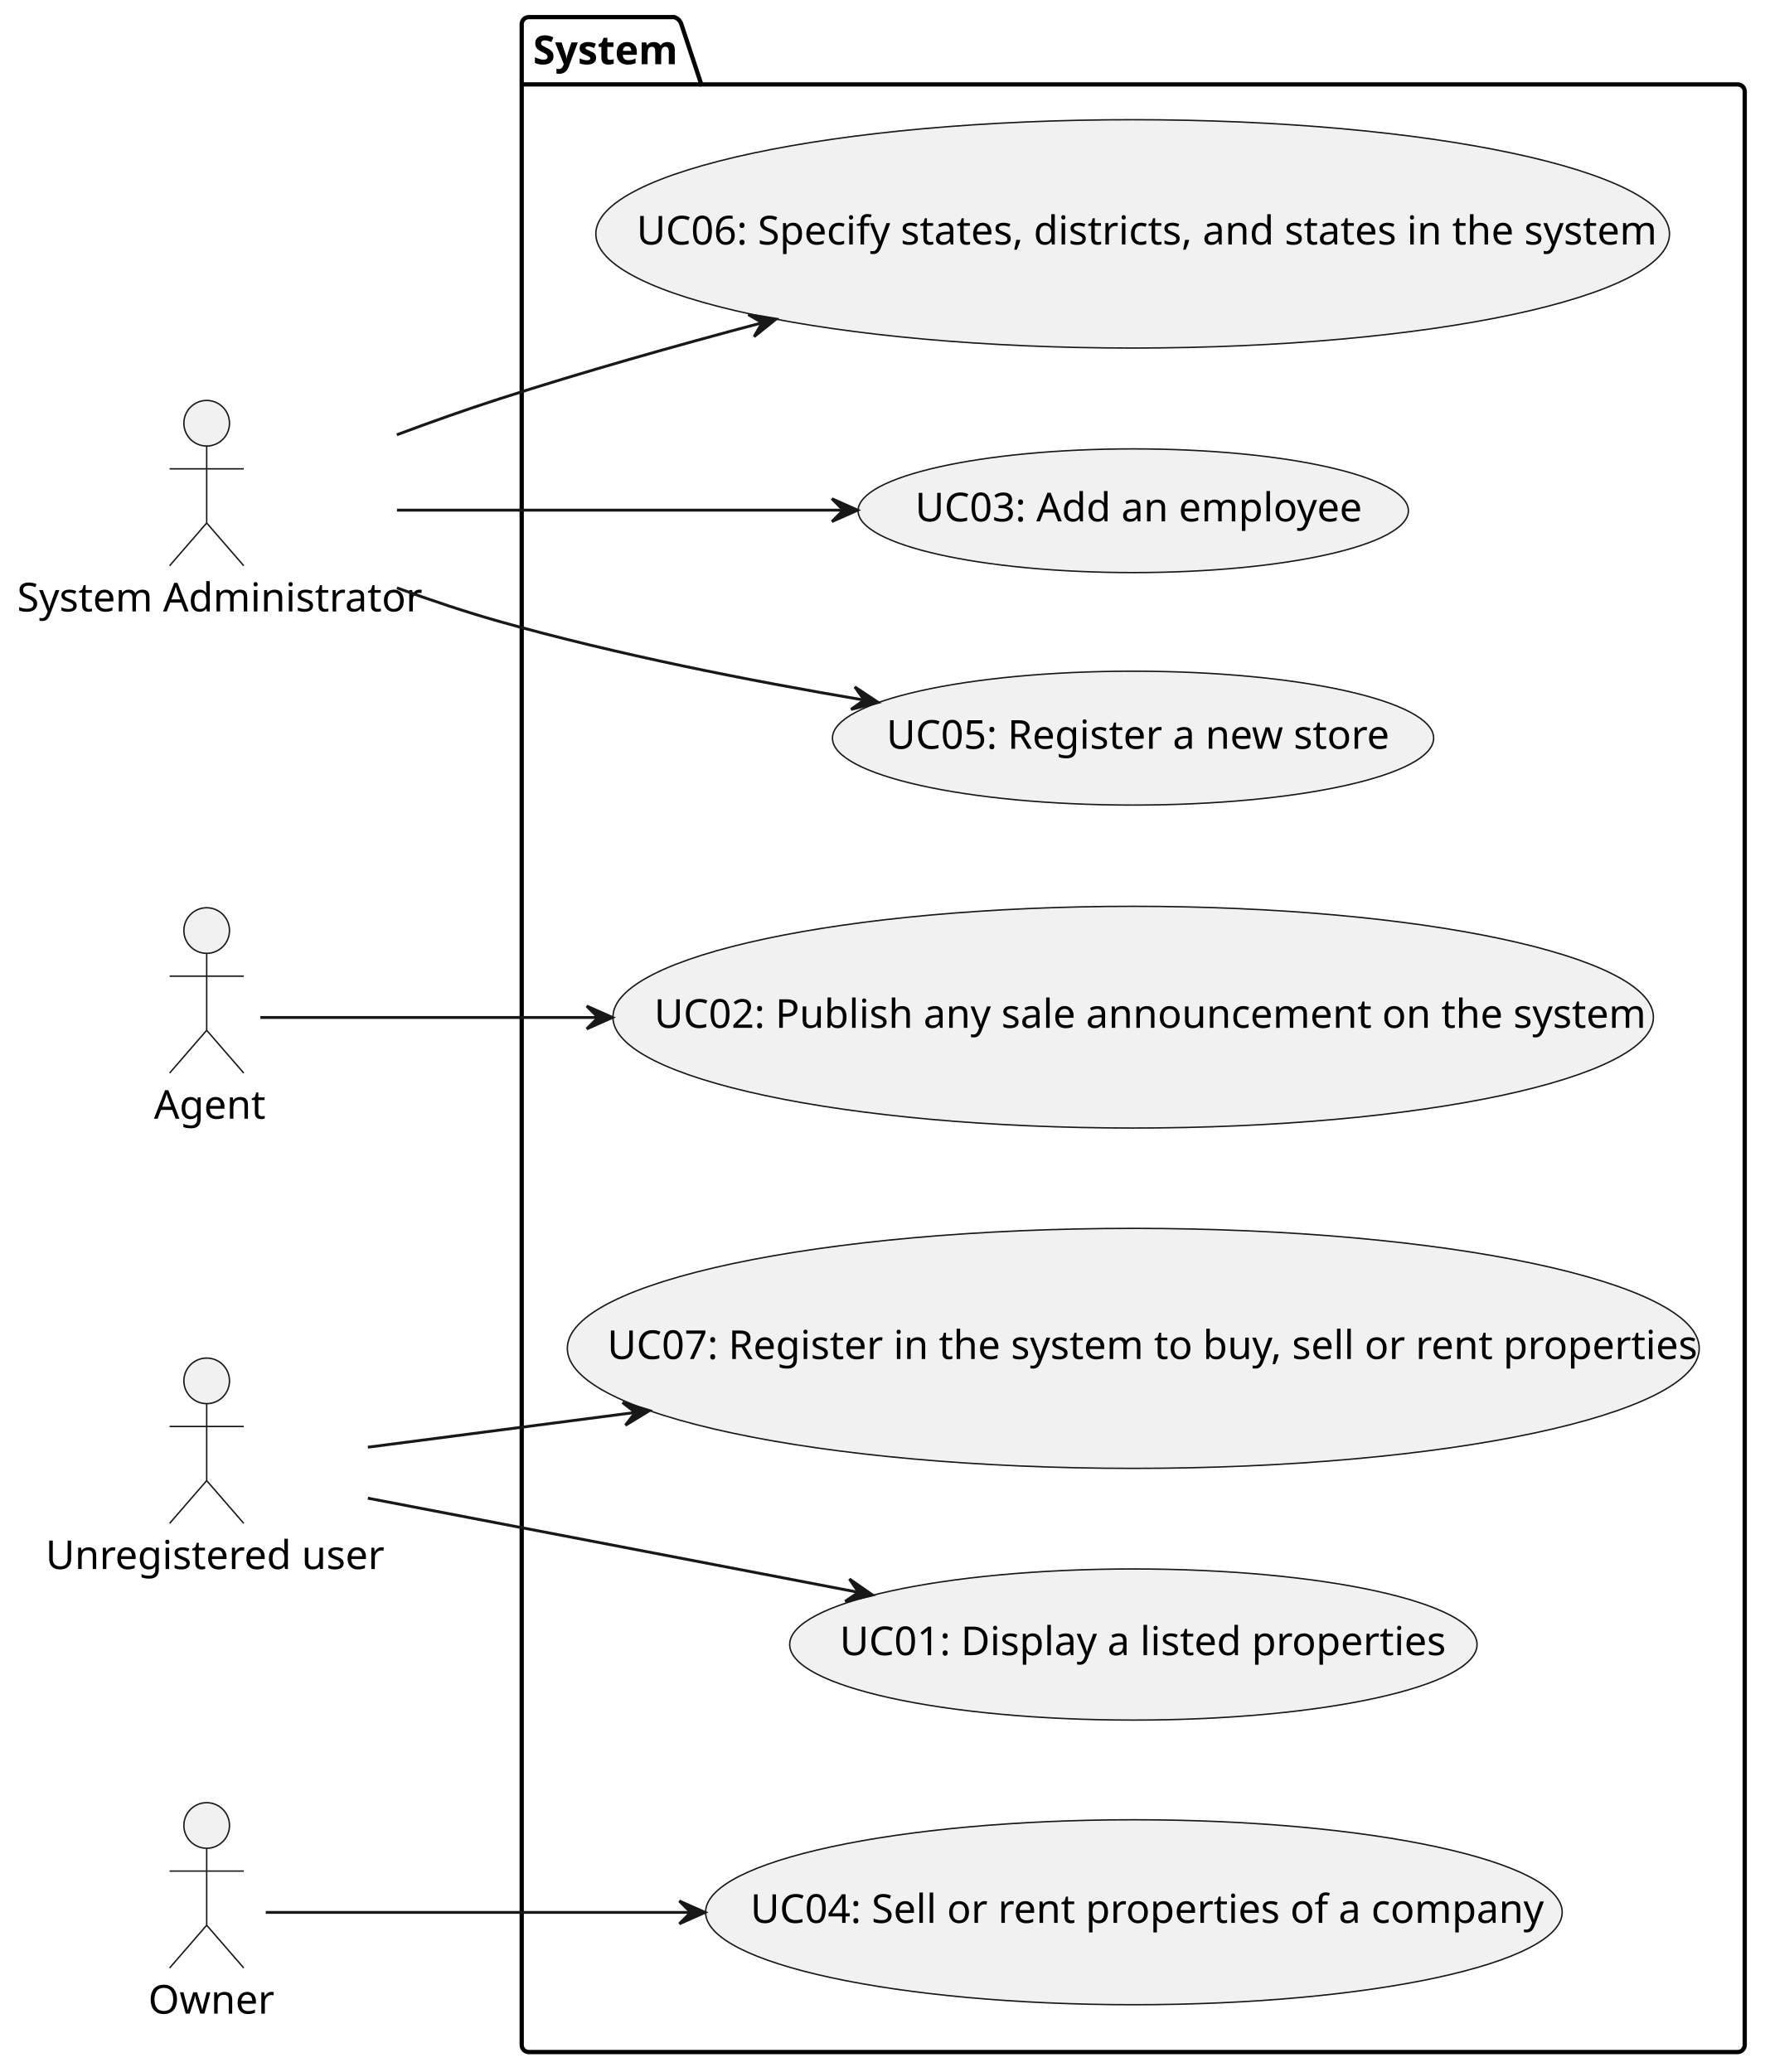
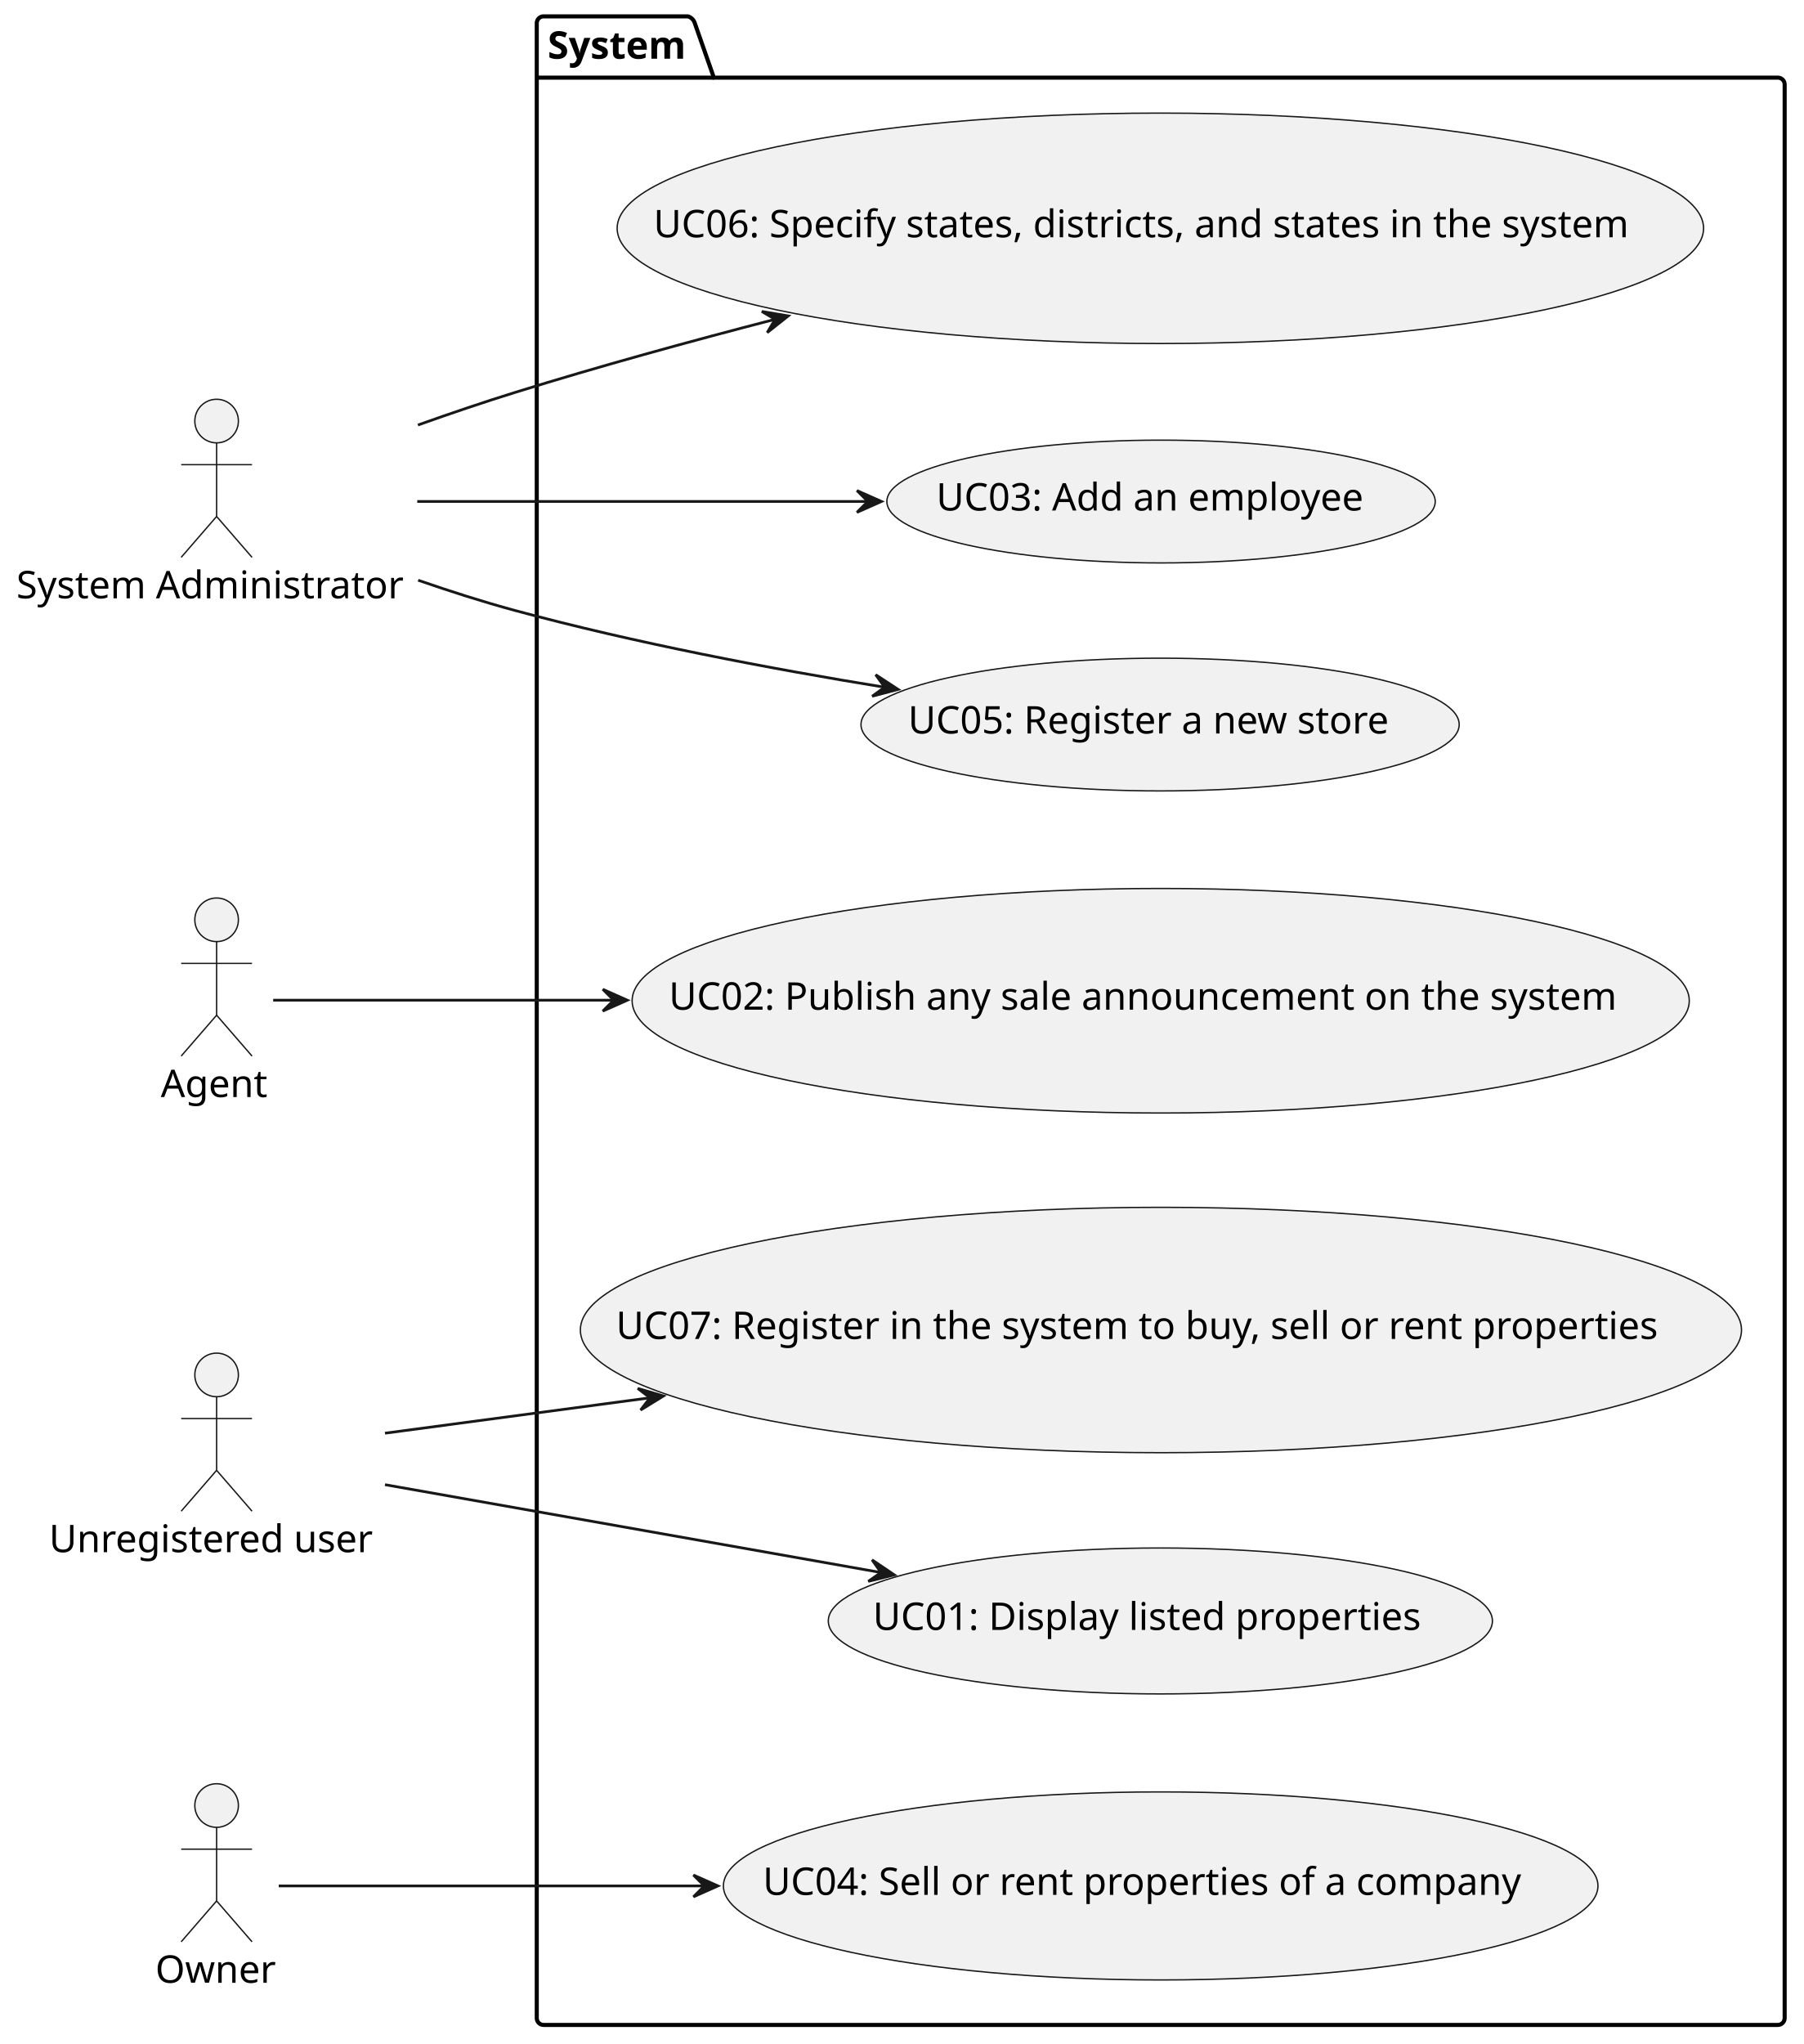
- <svg xmlns="http://www.w3.org/2000/svg" contentStyleType="text/css" height="727px" preserveAspectRatio="none" style="width:619px;height:727px;background:#FFFFFF;" version="1.1" viewBox="0 0 619 727" width="619px" zoomAndPan="magnify">
+ <svg xmlns="http://www.w3.org/2000/svg" contentStyleType="text/css" height="750px" preserveAspectRatio="none" style="width:662px;height:750px;background:#FFFFFF;" version="1.1" viewBox="0 0 662 750" width="662px" zoomAndPan="magnify">
  <defs />
  <g>
    <g id="cluster_System">
-       <path d="M185.5,6 L236.5,6 A3.75,3.75 0 0 1 239,8.5 L246,29.609 L609.5,29.609 A2.5,2.5 0 0 1 612,32.109 L612,717.5 A2.5,2.5 0 0 1 609.5,720 L185.5,720 A2.5,2.5 0 0 1 183,717.5 L183,8.5 A2.5,2.5 0 0 1 185.5,6 " fill="none" style="stroke:#000000;stroke-width:1.5;" />
-       <line style="stroke:#000000;stroke-width:1.5;" x1="183" x2="246" y1="29.609" y2="29.609" />
-       <text fill="#000000" font-family="sans-serif" font-size="14" font-weight="bold" lengthAdjust="spacing" textLength="50" x="187" y="22.533">System</text>
+       <path d="M199.5,6 L252.5,6 A3.75,3.75 0 0 1 255,8.5 L262,28.488 L652.5,28.488 A2.5,2.5 0 0 1 655,30.988 L655,740.5 A2.5,2.5 0 0 1 652.5,743 L199.5,743 A2.5,2.5 0 0 1 197,740.5 L197,8.5 A2.5,2.5 0 0 1 199.5,6 " fill="none" style="stroke:#000000;stroke-width:1.5;" />
+       <line style="stroke:#000000;stroke-width:1.5;" x1="197" x2="262" y1="28.488" y2="28.488" />
+       <text fill="#000000" font-family="sans-serif" font-size="14" font-weight="bold" lengthAdjust="spacing" textLength="52" x="201" y="21.535">System</text>
    </g>
    <g id="elem_UC1">
-       <ellipse cx="397.555" cy="577.011" fill="#F1F1F1" rx="120.555" ry="26.511" style="stroke:#181818;stroke-width:0.5;" />
-       <text fill="#000000" font-family="sans-serif" font-size="14" lengthAdjust="spacing" textLength="206" x="294.555" y="580.739">UC01: Display a listed properties</text>
+       <ellipse cx="425.875" cy="594.775" fill="#F1F1F1" rx="121.876" ry="26.775" style="stroke:#181818;stroke-width:0.5;" />
+       <text fill="#000000" font-family="sans-serif" font-size="14" lengthAdjust="spacing" textLength="211" x="320.375" y="598.066">UC01: Display listed properties</text>
    </g>
    <g id="elem_UC2">
-       <ellipse cx="397.483" cy="356.897" fill="#F1F1F1" rx="182.483" ry="38.897" style="stroke:#181818;stroke-width:0.5;" />
-       <text fill="#000000" font-family="sans-serif" font-size="14" lengthAdjust="spacing" textLength="336" x="229.483" y="360.625">UC02: Publish any sale announcement on the system</text>
+       <ellipse cx="426.001" cy="367.2" fill="#F1F1F1" rx="194.001" ry="41.2" style="stroke:#181818;stroke-width:0.5;" />
+       <text fill="#000000" font-family="sans-serif" font-size="14" lengthAdjust="spacing" textLength="361" x="245.501" y="370.491">UC02: Publish any sale announcement on the system</text>
    </g>
    <g id="elem_UC3">
-       <ellipse cx="397.511" cy="179.202" fill="#F1F1F1" rx="96.511" ry="21.702" style="stroke:#181818;stroke-width:0.5;" />
-       <text fill="#000000" font-family="sans-serif" font-size="14" lengthAdjust="spacing" textLength="153" x="321.011" y="182.931">UC03: Add an employee</text>
+       <ellipse cx="426.129" cy="184.026" fill="#F1F1F1" rx="100.629" ry="22.526" style="stroke:#181818;stroke-width:0.5;" />
+       <text fill="#000000" font-family="sans-serif" font-size="14" lengthAdjust="spacing" textLength="165" x="343.629" y="187.317">UC03: Add an employee</text>
    </g>
    <g id="elem_UC4">
-       <ellipse cx="397.736" cy="670.947" fill="#F1F1F1" rx="150.236" ry="32.447" style="stroke:#181818;stroke-width:0.5;" />
-       <text fill="#000000" font-family="sans-serif" font-size="14" lengthAdjust="spacing" textLength="269" x="263.236" y="674.676">UC04: Sell or rent properties of a company</text>
+       <ellipse cx="425.99" cy="691.998" fill="#F1F1F1" rx="160.49" ry="34.498" style="stroke:#181818;stroke-width:0.5;" />
+       <text fill="#000000" font-family="sans-serif" font-size="14" lengthAdjust="spacing" textLength="292" x="279.99" y="695.289">UC04: Sell or rent properties of a company</text>
    </g>
    <g id="elem_UC5">
-       <ellipse cx="397.442" cy="258.988" fill="#F1F1F1" rx="105.442" ry="23.488" style="stroke:#181818;stroke-width:0.5;" />
-       <text fill="#000000" font-family="sans-serif" font-size="14" lengthAdjust="spacing" textLength="173" x="310.942" y="262.717">UC05: Register a new store</text>
+       <ellipse cx="425.777" cy="265.856" fill="#F1F1F1" rx="109.777" ry="24.355" style="stroke:#181818;stroke-width:0.5;" />
+       <text fill="#000000" font-family="sans-serif" font-size="14" lengthAdjust="spacing" textLength="185" x="333.277" y="269.147">UC05: Register a new store</text>
    </g>
    <g id="elem_UC6">
-       <ellipse cx="397.305" cy="82.061" fill="#F1F1F1" rx="188.305" ry="40.061" style="stroke:#181818;stroke-width:0.5;" />
-       <text fill="#000000" font-family="sans-serif" font-size="14" lengthAdjust="spacing" textLength="348" x="223.305" y="85.79">UC06: Specify states, districts, and states in the system</text>
+       <ellipse cx="425.875" cy="83.775" fill="#F1F1F1" rx="199.375" ry="42.275" style="stroke:#181818;stroke-width:0.5;" />
+       <text fill="#000000" font-family="sans-serif" font-size="14" lengthAdjust="spacing" textLength="372" x="239.875" y="87.066">UC06: Specify states, districts, and states in the system</text>
    </g>
    <g id="elem_UC7">
-       <ellipse cx="397.521" cy="473.104" fill="#F1F1F1" rx="198.521" ry="42.104" style="stroke:#181818;stroke-width:0.5;" />
-       <text fill="#000000" font-family="sans-serif" font-size="14" lengthAdjust="spacing" textLength="369" x="213.021" y="476.833">UC07: Register in the system to buy, sell or rent properties</text>
+       <ellipse cx="426.084" cy="488.017" fill="#F1F1F1" rx="213.084" ry="45.017" style="stroke:#181818;stroke-width:0.5;" />
+       <text fill="#000000" font-family="sans-serif" font-size="14" lengthAdjust="spacing" textLength="400" x="226.084" y="491.308">UC07: Register in the system to buy, sell or rent properties</text>
    </g>
    <g id="elem_admin">
-       <ellipse cx="72.5" cy="148.5" fill="#F1F1F1" rx="8" ry="8" style="stroke:#181818;stroke-width:0.5;" />
-       <path d="M72.5,156.5 L72.5,183.5 M59.5,164.5 L85.5,164.5 M72.5,183.5 L59.5,198.5 M72.5,183.5 L85.5,198.5 " fill="none" style="stroke:#181818;stroke-width:0.5;" />
-       <text fill="#000000" font-family="sans-serif" font-size="14" lengthAdjust="spacing" textLength="133" x="6" y="214.533">System Administrator</text>
+       <ellipse cx="79.5" cy="154.5" fill="#F1F1F1" rx="8" ry="8" style="stroke:#181818;stroke-width:0.5;" />
+       <path d="M79.5,162.5 L79.5,189.5 M66.5,170.5 L92.5,170.5 M79.5,189.5 L66.5,204.5 M79.5,189.5 L92.5,204.5 " fill="none" style="stroke:#181818;stroke-width:0.5;" />
+       <text fill="#000000" font-family="sans-serif" font-size="14" lengthAdjust="spacing" textLength="147" x="6" y="219.535">System Administrator</text>
    </g>
    <g id="elem_agent">
-       <ellipse cx="72.5" cy="326.5" fill="#F1F1F1" rx="8" ry="8" style="stroke:#181818;stroke-width:0.5;" />
-       <path d="M72.5,334.5 L72.5,361.5 M59.5,342.5 L85.5,342.5 M72.5,361.5 L59.5,376.5 M72.5,361.5 L85.5,376.5 " fill="none" style="stroke:#181818;stroke-width:0.5;" />
-       <text fill="#000000" font-family="sans-serif" font-size="14" lengthAdjust="spacing" textLength="37" x="54" y="392.533">Agent</text>
+       <ellipse cx="79.5" cy="337.5" fill="#F1F1F1" rx="8" ry="8" style="stroke:#181818;stroke-width:0.5;" />
+       <path d="M79.5,345.5 L79.5,372.5 M66.5,353.5 L92.5,353.5 M79.5,372.5 L66.5,387.5 M79.5,372.5 L92.5,387.5 " fill="none" style="stroke:#181818;stroke-width:0.5;" />
+       <text fill="#000000" font-family="sans-serif" font-size="14" lengthAdjust="spacing" textLength="41" x="59" y="402.535">Agent</text>
    </g>
    <g id="elem_user">
-       <ellipse cx="72.5" cy="484.5" fill="#F1F1F1" rx="8" ry="8" style="stroke:#181818;stroke-width:0.5;" />
-       <path d="M72.5,492.5 L72.5,519.5 M59.5,500.5 L85.5,500.5 M72.5,519.5 L59.5,534.5 M72.5,519.5 L85.5,534.5 " fill="none" style="stroke:#181818;stroke-width:0.5;" />
-       <text fill="#000000" font-family="sans-serif" font-size="14" lengthAdjust="spacing" textLength="113" x="16" y="550.533">Unregistered user</text>
+       <ellipse cx="79.5" cy="504.5" fill="#F1F1F1" rx="8" ry="8" style="stroke:#181818;stroke-width:0.5;" />
+       <path d="M79.5,512.5 L79.5,539.5 M66.5,520.5 L92.5,520.5 M79.5,539.5 L66.5,554.5 M79.5,539.5 L92.5,554.5 " fill="none" style="stroke:#181818;stroke-width:0.5;" />
+       <text fill="#000000" font-family="sans-serif" font-size="14" lengthAdjust="spacing" textLength="123" x="18" y="569.535">Unregistered user</text>
    </g>
    <g id="elem_owner">
-       <ellipse cx="72.5" cy="640.5" fill="#F1F1F1" rx="8" ry="8" style="stroke:#181818;stroke-width:0.5;" />
-       <path d="M72.5,648.5 L72.5,675.5 M59.5,656.5 L85.5,656.5 M72.5,675.5 L59.5,690.5 M72.5,675.5 L85.5,690.5 " fill="none" style="stroke:#181818;stroke-width:0.5;" />
-       <text fill="#000000" font-family="sans-serif" font-size="14" lengthAdjust="spacing" textLength="41" x="52" y="706.533">Owner</text>
+       <ellipse cx="79.5" cy="662.5" fill="#F1F1F1" rx="8" ry="8" style="stroke:#181818;stroke-width:0.5;" />
+       <path d="M79.5,670.5 L79.5,697.5 M66.5,678.5 L92.5,678.5 M79.5,697.5 L66.5,712.5 M79.5,697.5 L92.5,712.5 " fill="none" style="stroke:#181818;stroke-width:0.5;" />
+       <text fill="#000000" font-family="sans-serif" font-size="14" lengthAdjust="spacing" textLength="45" x="57" y="727.535">Owner</text>
    </g>
    <g id="link_admin_UC5">
-       <path d="M139.24,206.27 C151.02,210.58 163.28,214.69 175,218 C216.34,229.66 262.97,238.86 302.75,245.57 " fill="none" id="admin-to-UC5" style="stroke:#181818;stroke-width:1.0;" />
-       <polygon fill="#181818" points="308.06,246.46,299.848,241.023,303.129,245.631,298.521,248.912,308.06,246.46" style="stroke:#181818;stroke-width:1.0;" />
+       <path d="M153.47,212.9 C165.24,216.98 177.37,220.85 189,224 C233.03,235.93 282.62,245.35 324.93,252.21 " fill="none" id="admin-to-UC5" style="stroke:#181818;stroke-width:1.0;" />
+       <polygon fill="#181818" points="329.63,252.96,321.385,247.573,324.694,252.161,320.106,255.471,329.63,252.96" style="stroke:#181818;stroke-width:1.0;" />
    </g>
    <g id="link_admin_UC3">
-       <path d="M139.25,179 C184.19,179 244.61,179 295.6,179 " fill="none" id="admin-to-UC3" style="stroke:#181818;stroke-width:1.0;" />
-       <polygon fill="#181818" points="300.82,179,291.82,175,295.82,179,291.82,183,300.82,179" style="stroke:#181818;stroke-width:1.0;" />
+       <path d="M153.14,184 C201.13,184 264.84,184 318.53,184 " fill="none" id="admin-to-UC3" style="stroke:#181818;stroke-width:1.0;" />
+       <polygon fill="#181818" points="323.51,184,314.51,180,318.51,184,314.51,188,323.51,184" style="stroke:#181818;stroke-width:1.0;" />
    </g>
    <g id="link_admin_UC6">
-       <path d="M139.19,152.55 C151.03,148.13 163.32,143.76 175,140 C204.63,130.46 236.86,121.33 267.33,113.25 " fill="none" id="admin-to-UC6" style="stroke:#181818;stroke-width:1.0;" />
-       <polygon fill="#181818" points="272.2,111.96,262.478,110.384,267.365,113.233,264.515,118.12,272.2,111.96" style="stroke:#181818;stroke-width:1.0;" />
+       <path d="M153.39,155.95 C165.22,151.74 177.4,147.6 189,144 C219.66,134.48 252.89,125.33 284.48,117.16 " fill="none" id="admin-to-UC6" style="stroke:#181818;stroke-width:1.0;" />
+       <polygon fill="#181818" points="289.31,115.92,279.598,114.283,284.467,117.163,281.587,122.032,289.31,115.92" style="stroke:#181818;stroke-width:1.0;" />
    </g>
    <g id="link_user_UC1">
-       <path d="M129.03,525.66 C176.21,534.72 245.01,547.92 301.01,558.67 " fill="none" id="user-to-UC1" style="stroke:#181818;stroke-width:1.0;" />
-       <polygon fill="#181818" points="306.05,559.64,297.968,554.011,301.14,558.695,296.456,561.867,306.05,559.64" style="stroke:#181818;stroke-width:1.0;" />
+       <path d="M141.3,544.77 C191.62,553.68 264.18,566.52 323.32,577 " fill="none" id="user-to-UC1" style="stroke:#181818;stroke-width:1.0;" />
+       <polygon fill="#181818" points="328.24,577.87,320.074,572.364,323.316,576.999,318.681,580.242,328.24,577.87" style="stroke:#181818;stroke-width:1.0;" />
    </g>
    <g id="link_user_UC7">
-       <path d="M129.03,507.78 C155.5,504.34 188.78,500.01 222.78,495.59 " fill="none" id="user-to-UC7" style="stroke:#181818;stroke-width:1.0;" />
-       <polygon fill="#181818" points="227.81,494.94,218.371,492.127,222.851,495.581,219.397,500.061,227.81,494.94" style="stroke:#181818;stroke-width:1.0;" />
+       <path d="M141.3,525.88 C169.05,522.18 203.57,517.57 238.88,512.85 " fill="none" id="user-to-UC7" style="stroke:#181818;stroke-width:1.0;" />
+       <polygon fill="#181818" points="243.51,512.23,234.062,509.447,238.553,512.887,235.114,517.378,243.51,512.23" style="stroke:#181818;stroke-width:1.0;" />
    </g>
    <g id="link_agent_UC2">
-       <path d="M91.33,357 C115.43,357 161.04,357 209.79,357 " fill="none" id="agent-to-UC2" style="stroke:#181818;stroke-width:1.0;" />
-       <polygon fill="#181818" points="214.82,357,205.82,353,209.82,357,205.82,361,214.82,357" style="stroke:#181818;stroke-width:1.0;" />
+       <path d="M100.26,367 C126.09,367 174.12,367 225.47,367 " fill="none" id="agent-to-UC2" style="stroke:#181818;stroke-width:1.0;" />
+       <polygon fill="#181818" points="230.23,367,221.23,363,225.23,367,221.23,371,230.23,367" style="stroke:#181818;stroke-width:1.0;" />
    </g>
    <g id="link_owner_UC4">
-       <path d="M93.22,671 C123.27,671 183.24,671 241.99,671 " fill="none" id="owner-to-UC4" style="stroke:#181818;stroke-width:1.0;" />
-       <polygon fill="#181818" points="247.3,671,238.3,667,242.3,671,238.3,675,247.3,671" style="stroke:#181818;stroke-width:1.0;" />
+       <path d="M102.31,692 C134.34,692 197.01,692 258.66,692 " fill="none" id="owner-to-UC4" style="stroke:#181818;stroke-width:1.0;" />
+       <polygon fill="#181818" points="263.5,692,254.5,688,258.5,692,254.5,696,263.5,692" style="stroke:#181818;stroke-width:1.0;" />
    </g>
  </g>
</svg>
